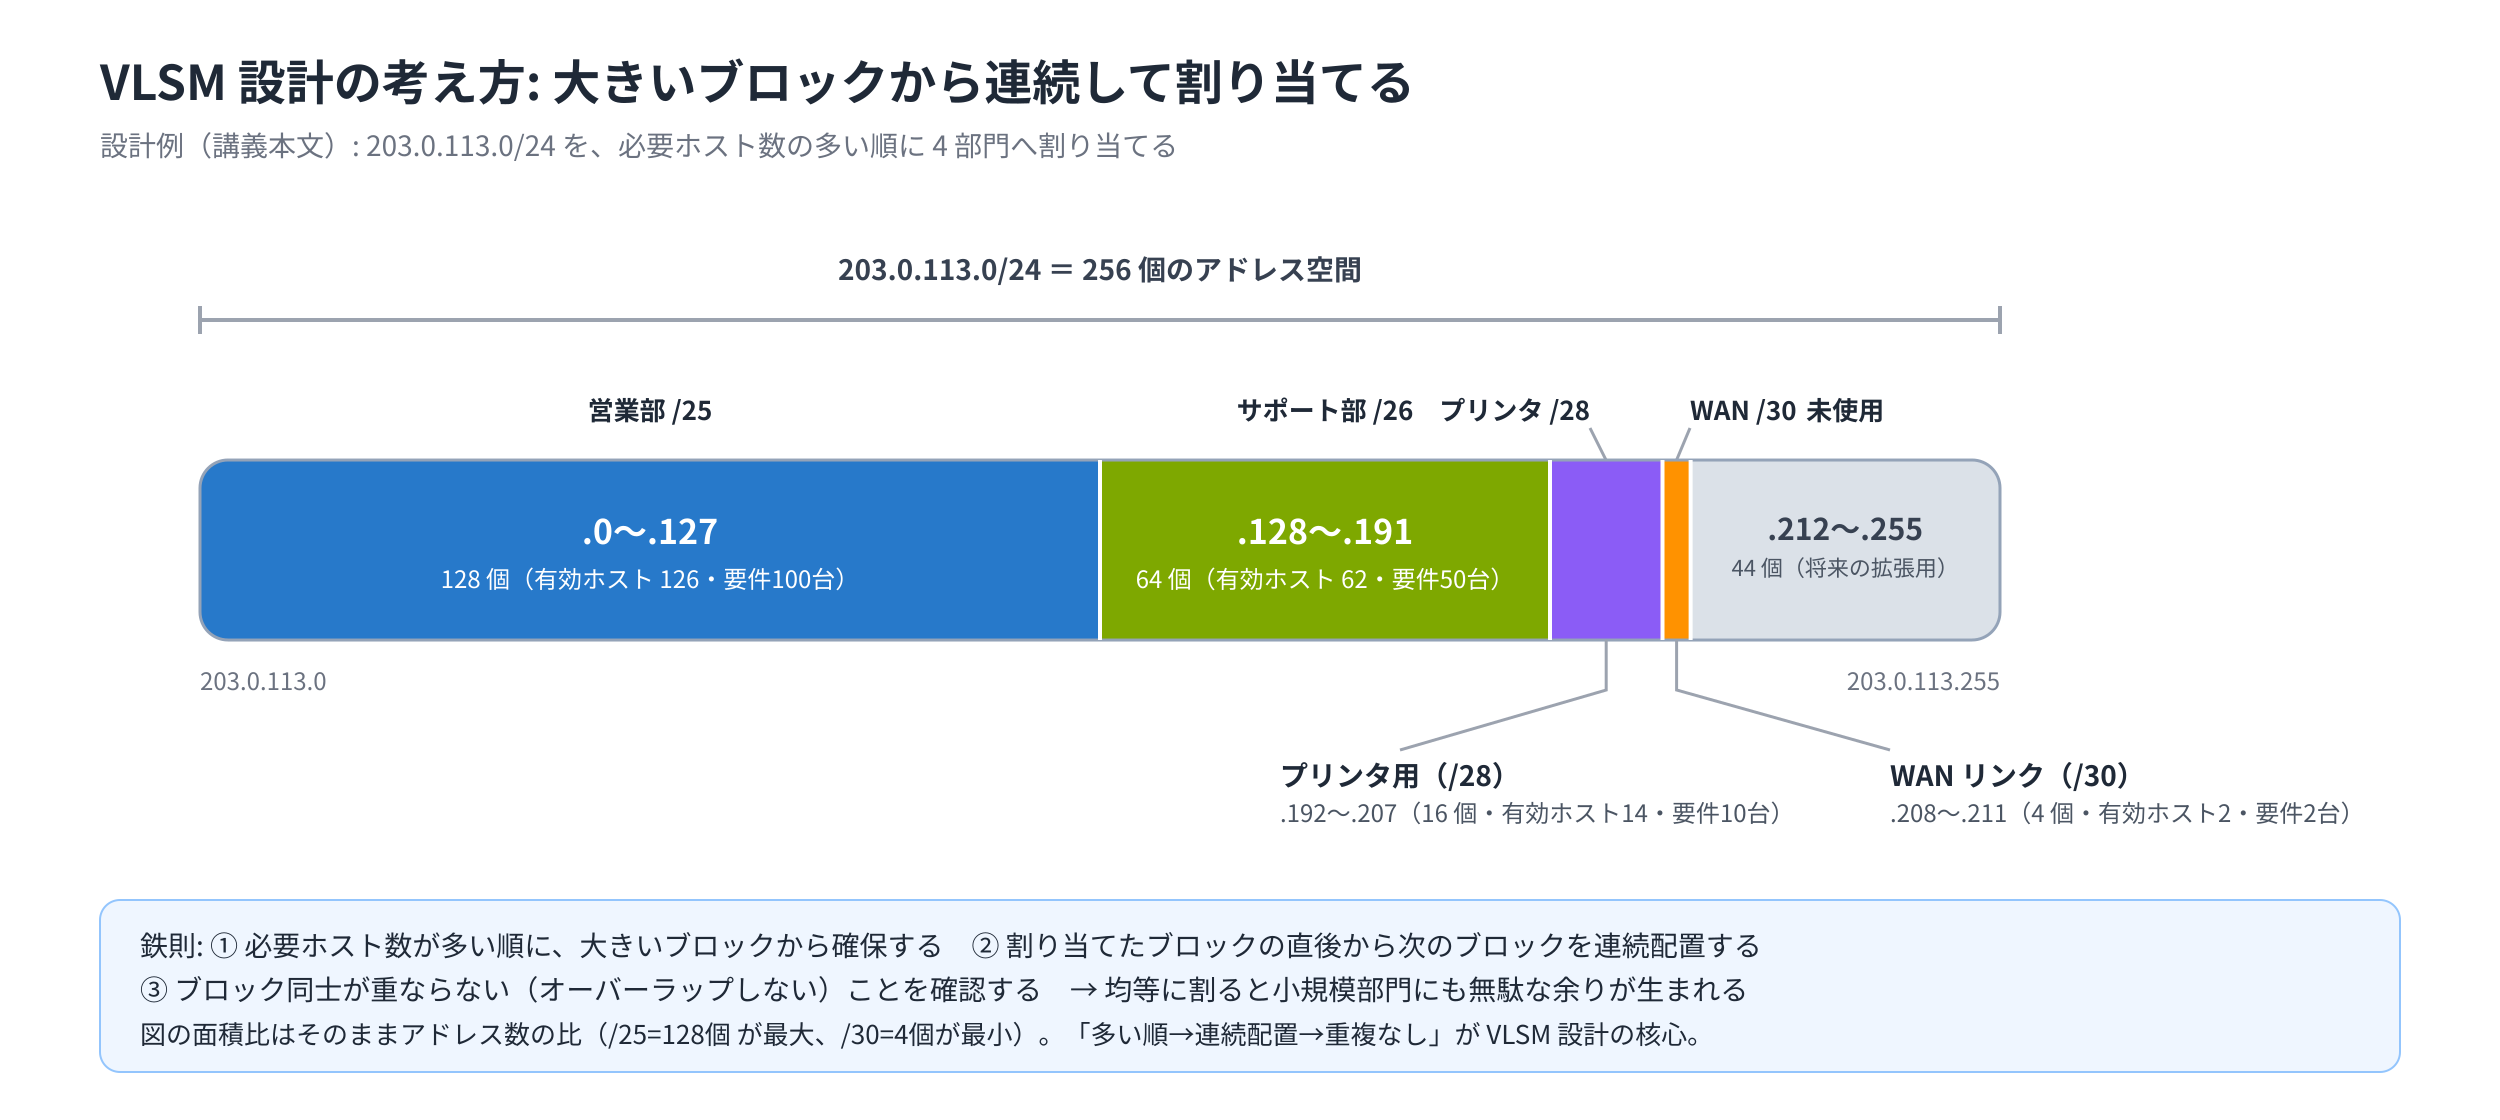
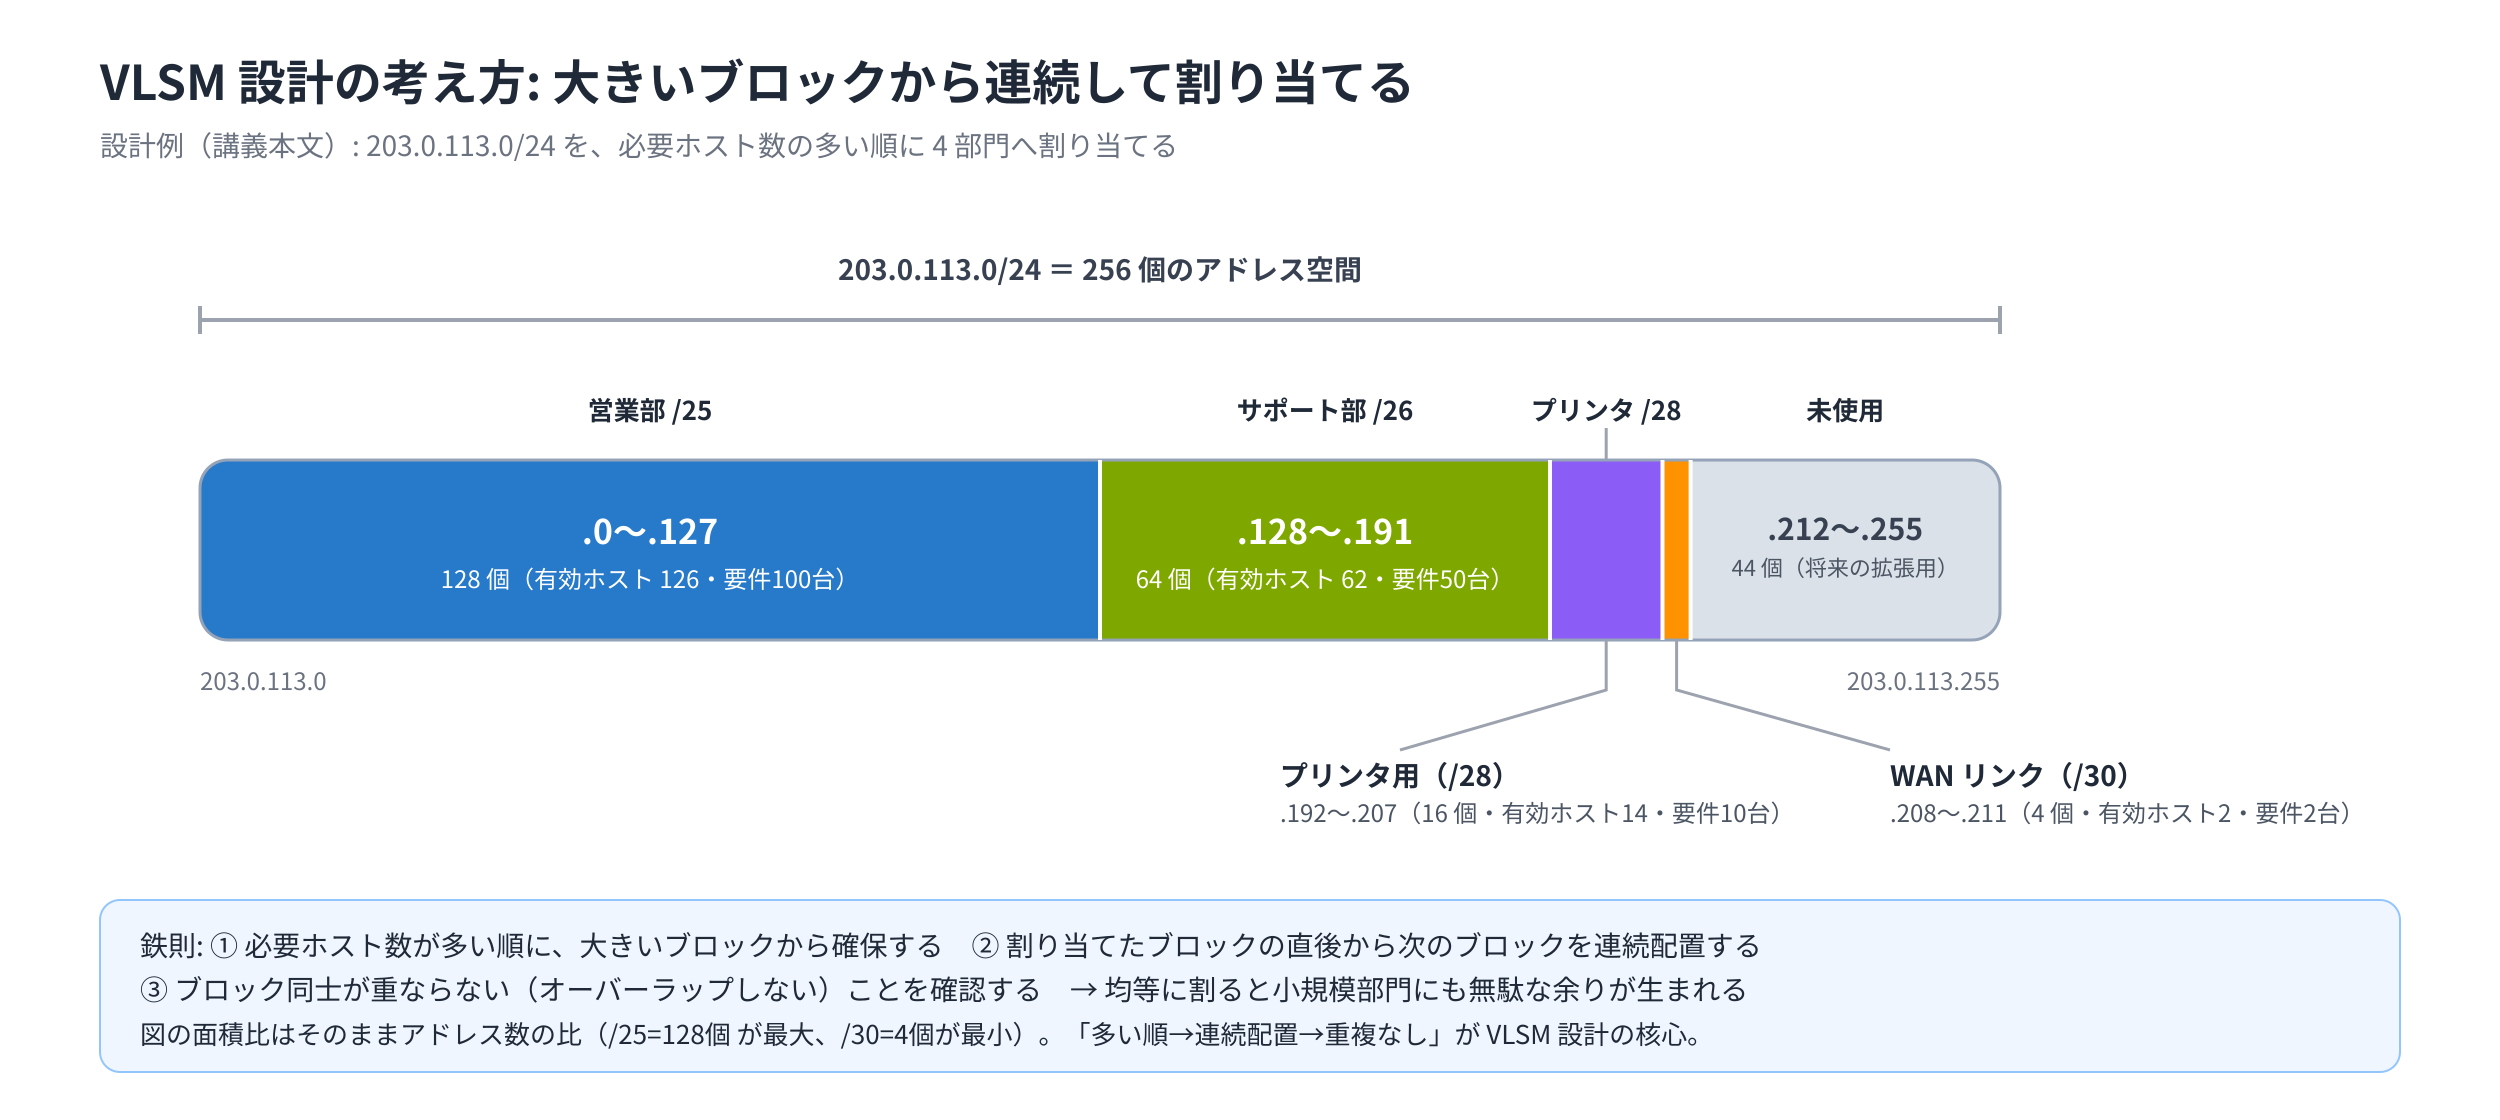
<svg xmlns="http://www.w3.org/2000/svg" width="1250" height="560" viewBox="0 0 1250 560">
  <defs>
    <style>
      text { font-family: "Noto Sans CJK JP", sans-serif; fill: #1f2937; }
      .title { font-size: 24px; font-weight: 700; }
      .sub { font-size: 14px; fill: #6b7280; }
      .ruler { font-size: 14px; font-weight: 700; fill: #374151; text-anchor: middle; }
      .badge { font-size: 13px; font-weight: 700; }
      .segName { font-size: 17px; font-weight: 700; fill: #ffffff; text-anchor: middle; }
      .segNameDark { font-size: 15px; font-weight: 700; fill: #374151; text-anchor: middle; }
      .segRange { font-size: 12px; fill: #ffffff; text-anchor: middle; }
      .segRangeDark { font-size: 11px; fill: #4b5563; text-anchor: middle; }
      .calloutTitle { font-size: 14px; font-weight: 700; }
      .calloutSub { font-size: 12px; fill: #4b5563; }
      .edge { font-size: 12px; fill: #6b7280; }
      .leader { stroke: #9ca3af; stroke-width: 1.5; fill: none; }
    </style>
  </defs>
  <rect width="1250" height="560" fill="#ffffff" />
  <text class="title" x="50" y="50">VLSM 設計の考え方: 大きいブロックから連続して割り当てる</text>
  <text class="sub" x="50" y="78">設計例（講義本文）: 203.0.113.0/24 を、必要ホスト数の多い順に 4 部門へ割り当てる</text>
  <line x1="100" y1="160" x2="1000" y2="160" stroke="#9ca3af" stroke-width="2" />
  <line x1="100" y1="153" x2="100" y2="167" stroke="#9ca3af" stroke-width="2" />
  <line x1="1000" y1="153" x2="1000" y2="167" stroke="#9ca3af" stroke-width="2" />
  <text class="ruler" x="550" y="140">203.0.113.0/24 ＝ 256 個のアドレス空間</text>
  <text class="badge" x="325" y="210" text-anchor="middle" fill="#1d4ed8">営業部 /25</text>
  <text class="badge" x="662.5" y="210" text-anchor="middle" fill="#4d7c0f">サポート部 /26</text>
-   <text class="badge" x="795" y="210" text-anchor="end" fill="#6d28d9">プリンタ /28</text>
-   <text class="badge" x="845" y="210" text-anchor="start" fill="#c2620a">WAN /30</text>
+   <text class="badge" x="803.1" y="210" text-anchor="middle" fill="#6d28d9">プリンタ /28</text>
  <text class="badge" x="922.6" y="210" text-anchor="middle" fill="#6b7280">未使用</text>
-   <path class="leader" d="M 795 214 L 803 230" />
-   <path class="leader" d="M 845 214 L 838.3 230" />
+   <path class="leader" d="M 803.1 214 L 803.1 230" />
  <clipPath id="barClip">
    <rect x="100" y="230" width="900" height="90" rx="14" />
  </clipPath>
  <g clip-path="url(#barClip)">
    <rect x="100" y="230" width="450" height="90" fill="#2779ca" />
    <rect x="550" y="230" width="225" height="90" fill="#7ea800" />
    <rect x="775" y="230" width="56.25" height="90" fill="#8b5cf6" />
    <rect x="831.25" y="230" width="14.06" height="90" fill="#ff9200" />
    <rect x="845.31" y="230" width="154.69" height="90" fill="#dbe1e8" />
  </g>
  <rect x="100" y="230" width="900" height="90" rx="14" fill="none" stroke="#94a3b8" stroke-width="1.5" />
  <line x1="550" y1="230" x2="550" y2="320" stroke="#ffffff" stroke-width="2" />
  <line x1="775" y1="230" x2="775" y2="320" stroke="#ffffff" stroke-width="2" />
  <line x1="831.25" y1="230" x2="831.25" y2="320" stroke="#ffffff" stroke-width="2" />
  <line x1="845.31" y1="230" x2="845.31" y2="320" stroke="#ffffff" stroke-width="2" />
  <text class="segName" x="325" y="272">.0〜.127</text>
  <text class="segRange" x="325" y="294">128 個（有効ホスト 126・要件100台）</text>
  <text class="segName" x="662.5" y="272">.128〜.191</text>
  <text class="segRange" x="662.5" y="294">64 個（有効ホスト 62・要件50台）</text>
  <text class="segNameDark" x="922.6" y="270">.212〜.255</text>
  <text class="segRangeDark" x="922.6" y="288">44 個（将来の拡張用）</text>
  <text class="edge" x="100" y="345">203.0.113.0</text>
  <text class="edge" x="1000" y="345" text-anchor="end">203.0.113.255</text>
  <path class="leader" d="M 803.1 320 L 803.1 345 L 700 375" />
  <text class="calloutTitle" x="640" y="393" fill="#6d28d9">プリンタ用（/28）</text>
  <text class="calloutSub" x="640" y="411">.192〜.207（16 個・有効ホスト14・要件10台）</text>
  <path class="leader" d="M 838.3 320 L 838.3 345 L 945 375" />
  <text class="calloutTitle" x="945" y="393" fill="#c2620a">WAN リンク（/30）</text>
  <text class="calloutSub" x="945" y="411">.208〜.211（4 個・有効ホスト2・要件2台）</text>
  <rect x="50" y="450" width="1150" height="86" rx="10" fill="#eff6ff" stroke="#93c5fd" />
  <text x="70" y="478" font-size="14">鉄則: ① 必要ホスト数が多い順に、大きいブロックから確保する　② 割り当てたブロックの直後から次のブロックを連続配置する</text>
  <text x="70" y="500" font-size="14">③ ブロック同士が重ならない（オーバーラップしない）ことを確認する　→ 均等に割ると小規模部門にも無駄な余りが生まれる</text>
  <text x="70" y="522" font-size="13" fill="#6b7280">図の面積比はそのままアドレス数の比（/25=128個 が最大、/30=4個が最小）。「多い順→連続配置→重複なし」が VLSM 設計の核心。</text>
</svg>
